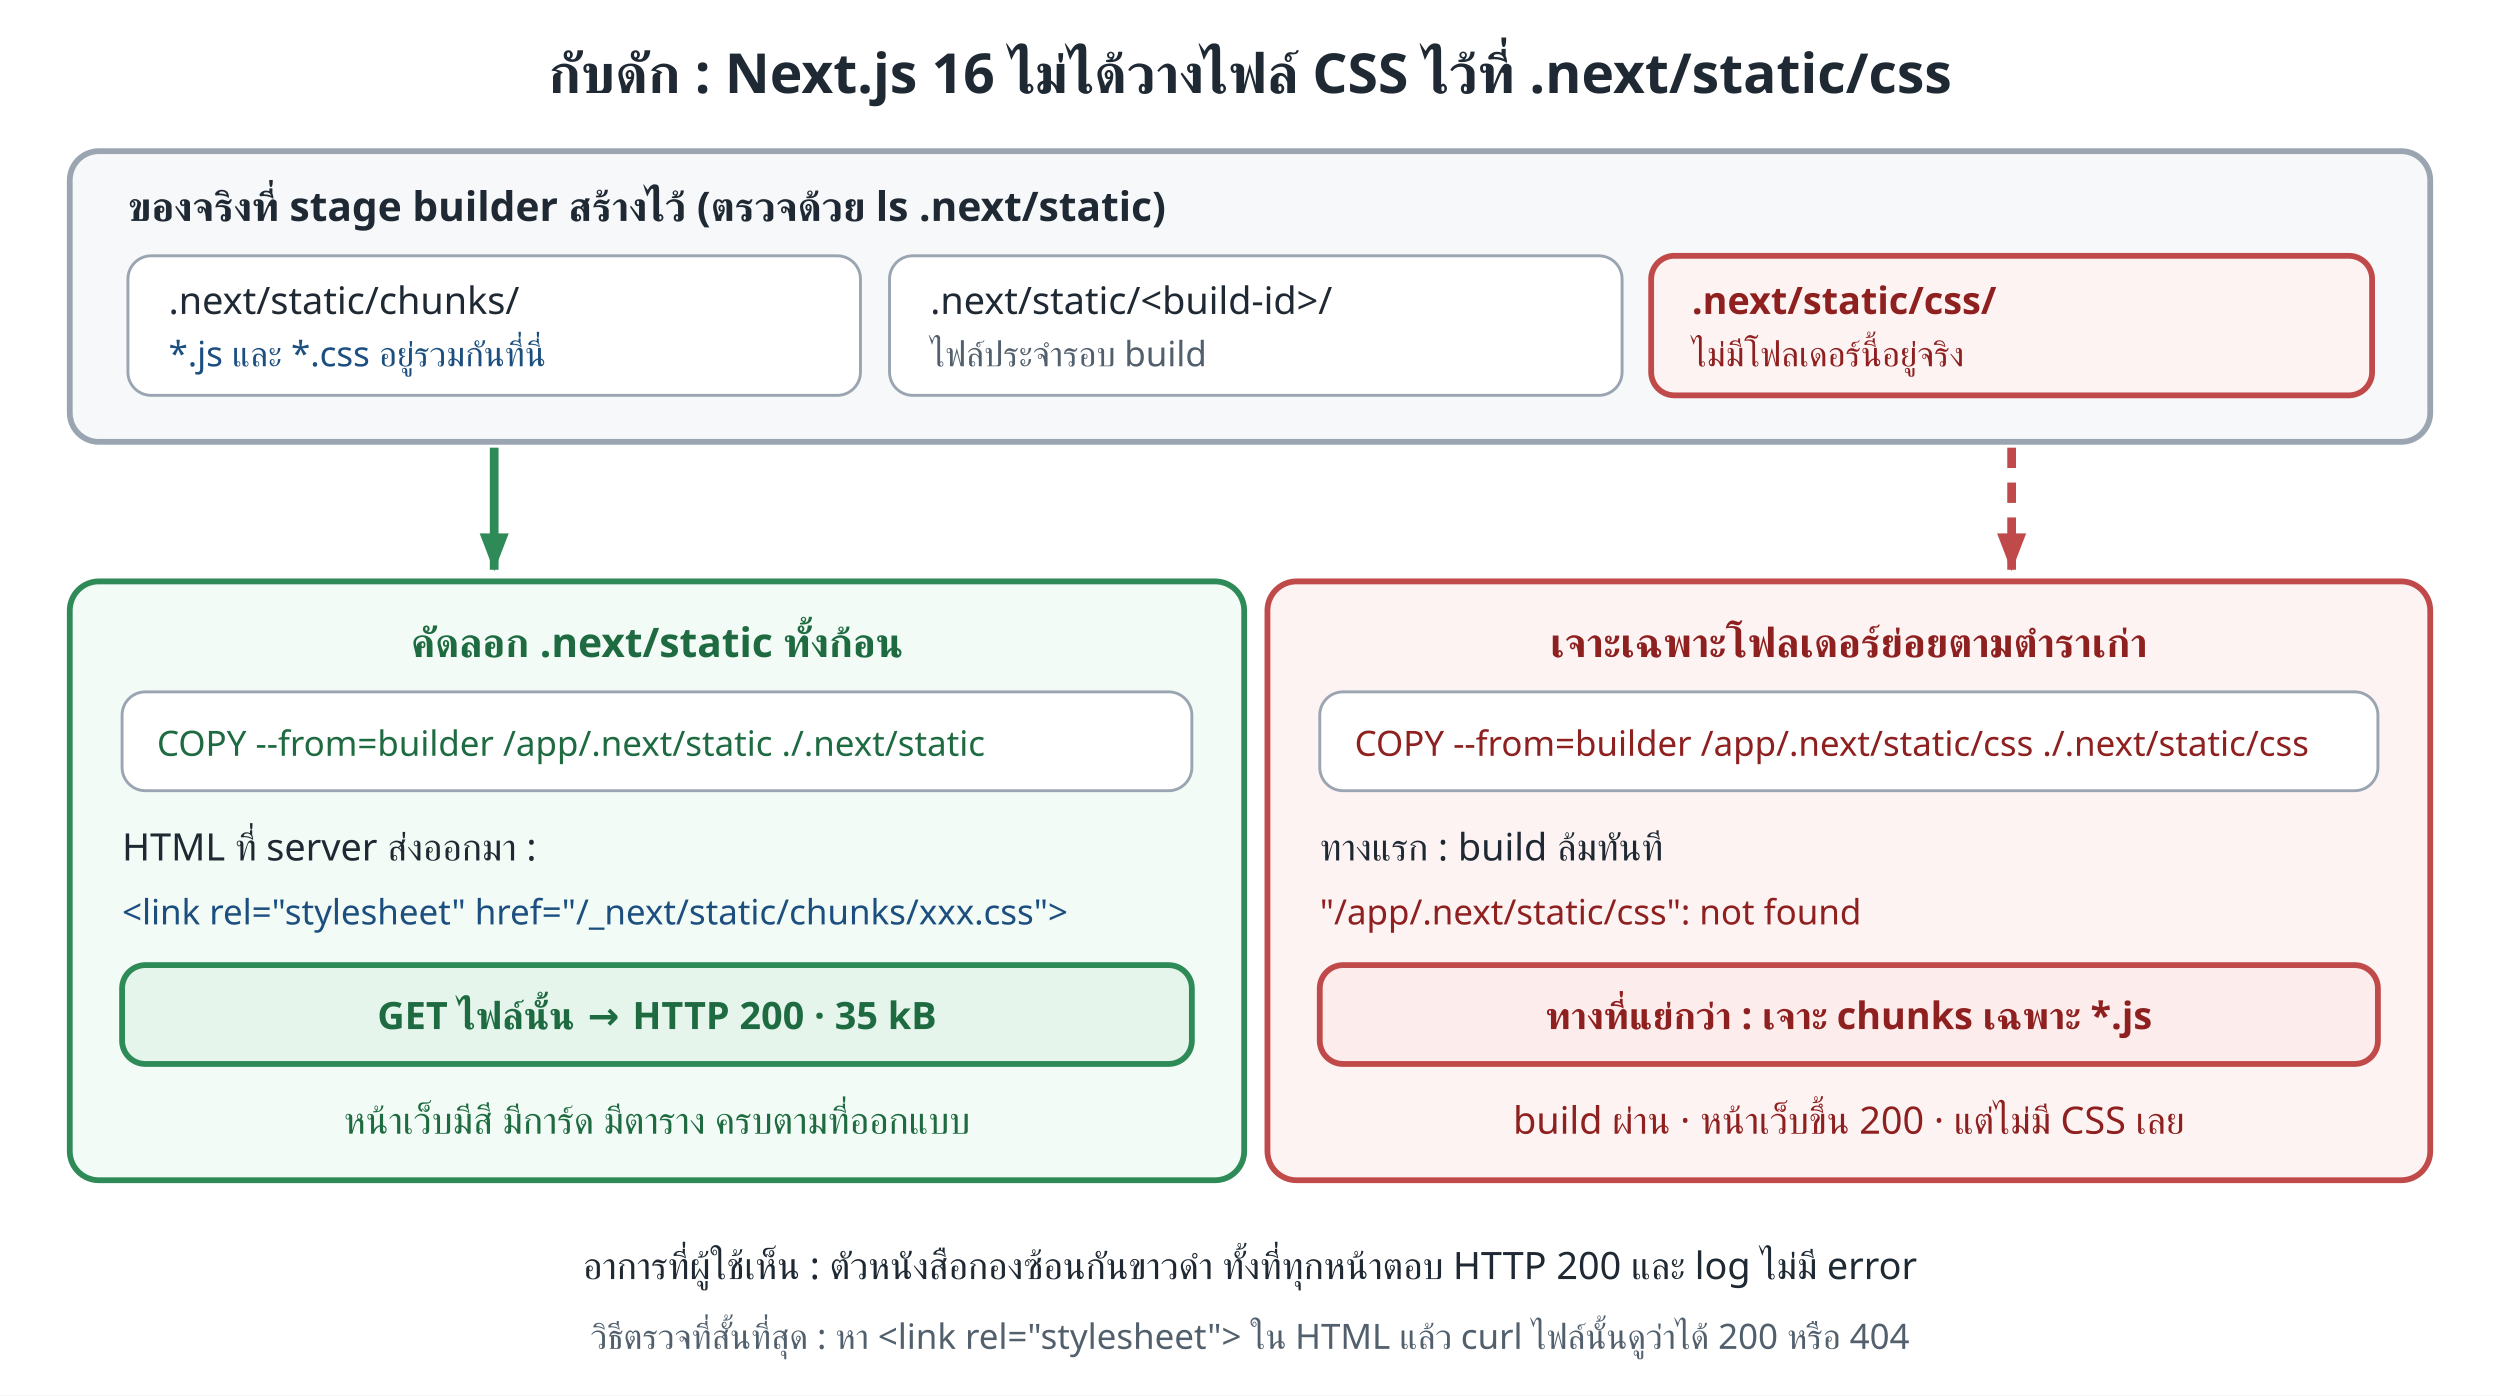
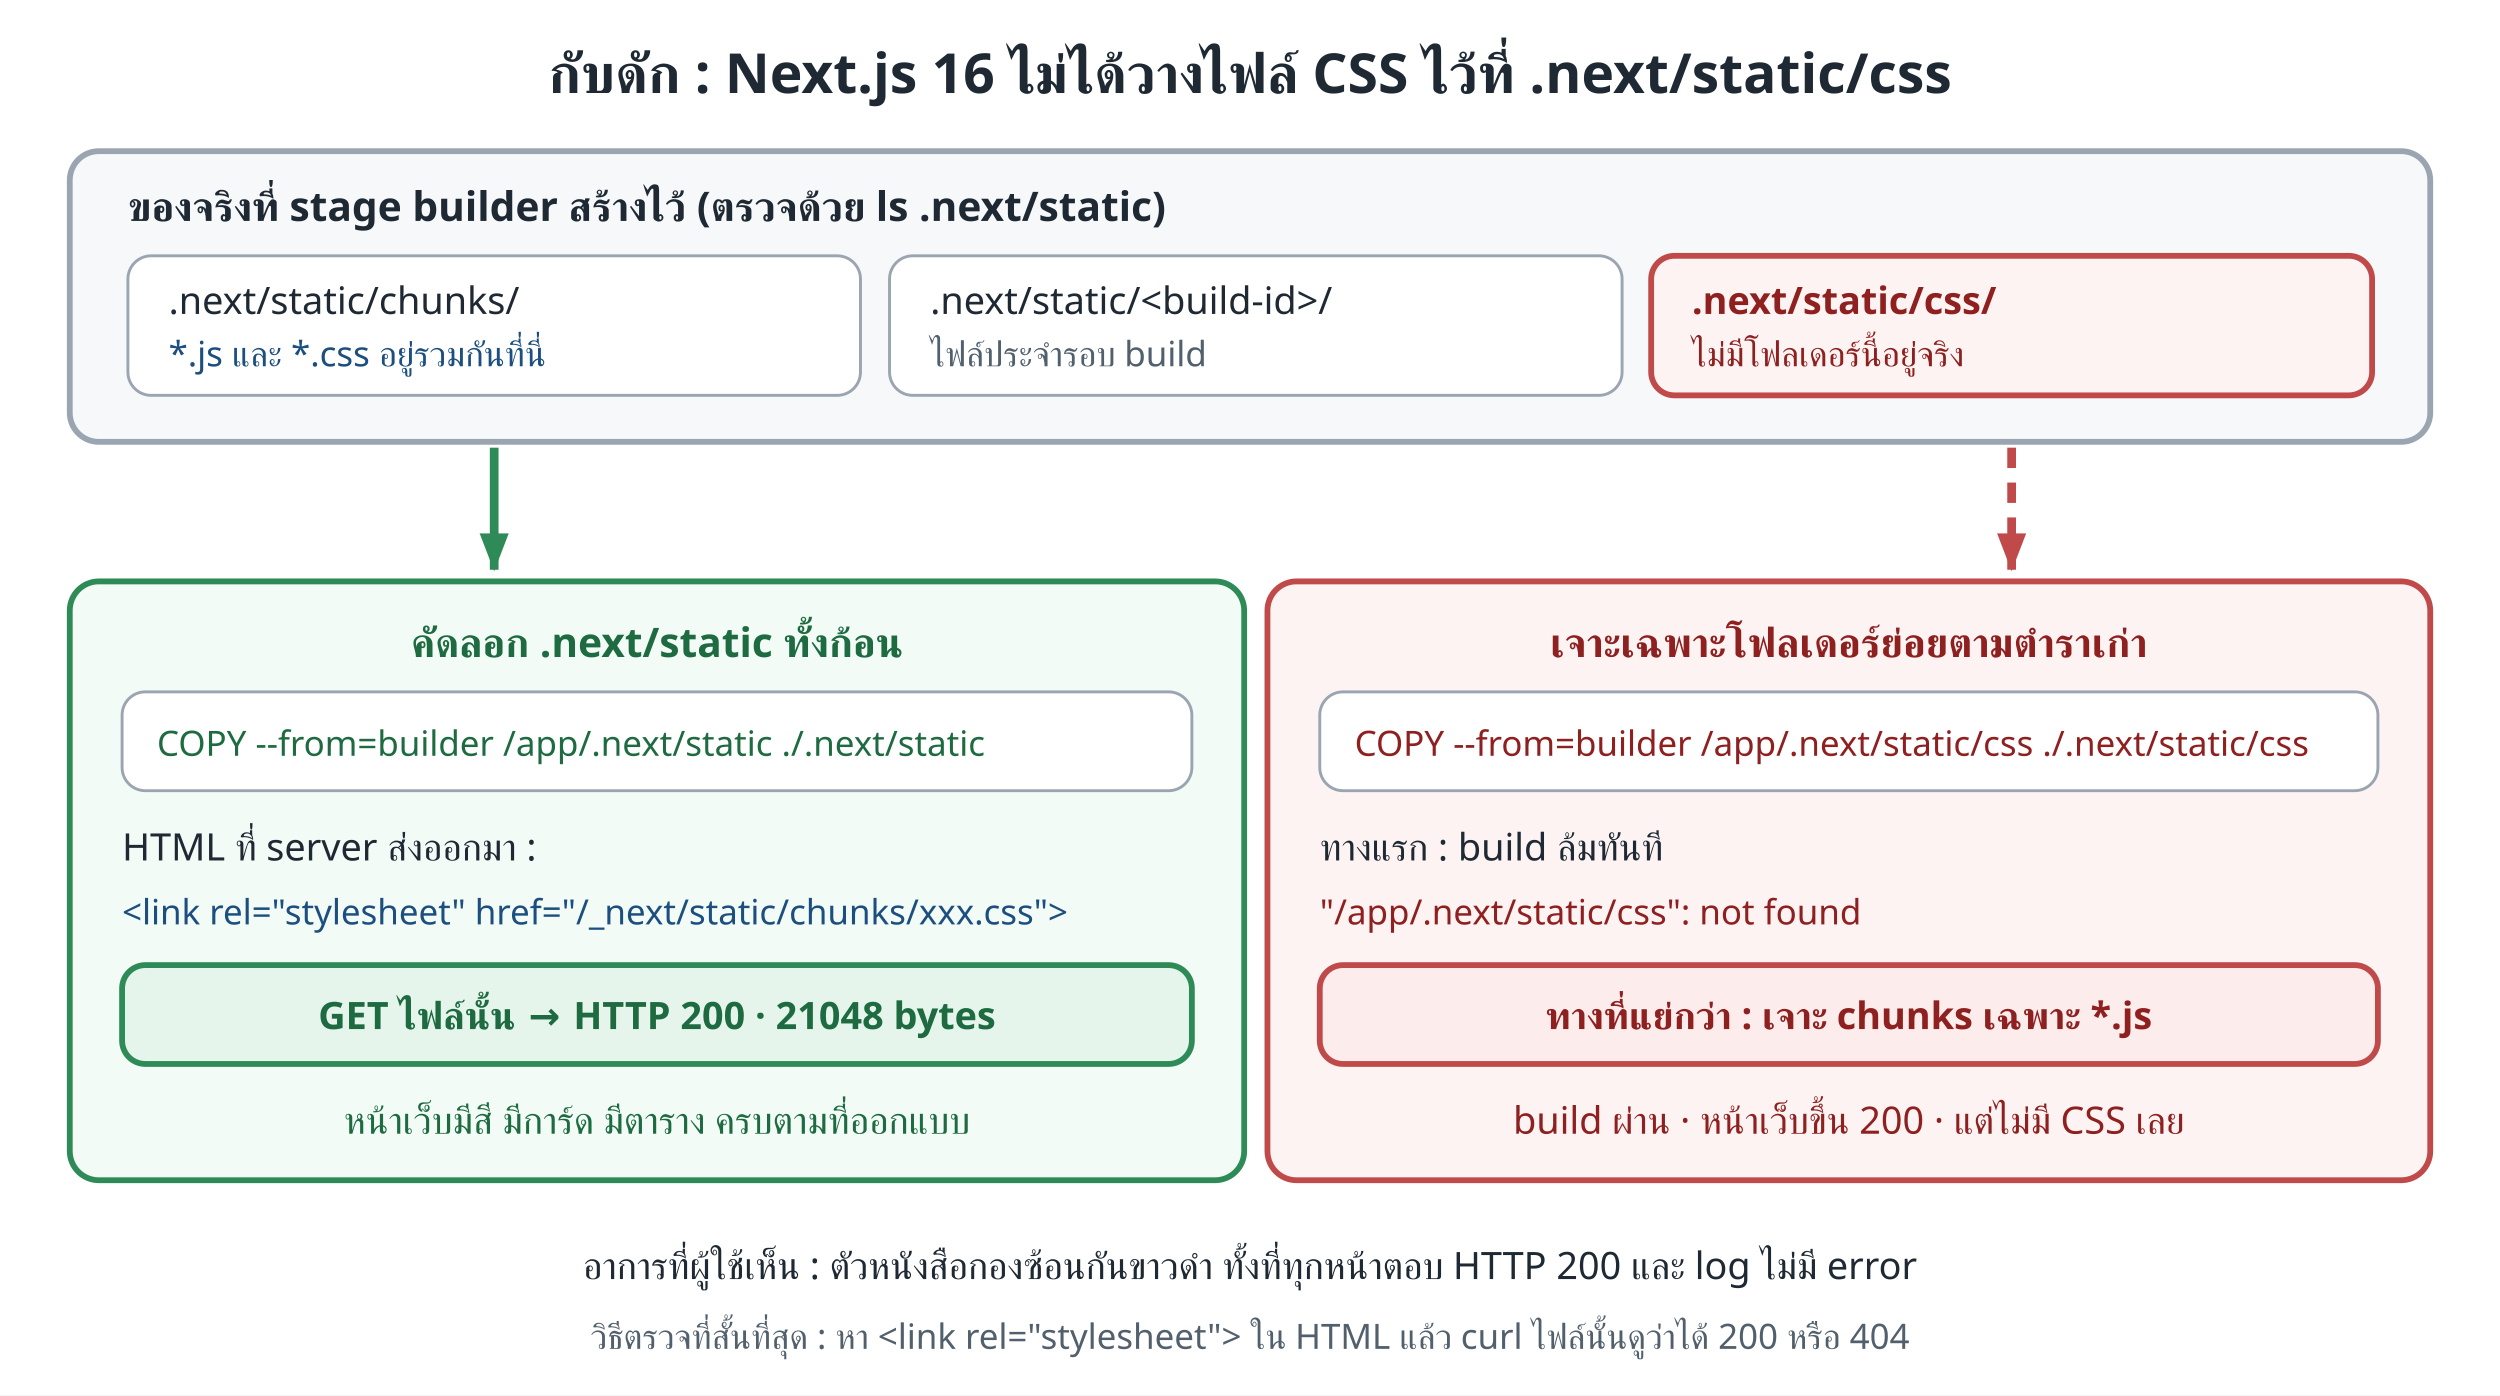
<svg xmlns="http://www.w3.org/2000/svg" viewBox="0 0 860 480" width="860" height="480" font-family="sans-serif">
  <rect x="0" y="0" width="860" height="480" fill="#ffffff" />
  <defs>
    <marker id="arOk" markerUnits="userSpaceOnUse" markerWidth="13" markerHeight="10" refX="12.5" refY="5" orient="auto">
      <path d="M 0 0 L 13 5 L 0 10 z" fill="#2e8b57" />
    </marker>
    <marker id="arNo" markerUnits="userSpaceOnUse" markerWidth="13" markerHeight="10" refX="12.5" refY="5" orient="auto">
      <path d="M 0 0 L 13 5 L 0 10 z" fill="#c04a4a" />
    </marker>
  </defs>
  <text x="430" y="32" fill="#1f2933" font-size="19" font-weight="bold" text-anchor="middle">กับดัก : Next.js 16 ไม่ได้วางไฟล์ CSS ไว้ที่ .next/static/css</text>
  <rect x="24" y="52" width="812" height="100" rx="10" fill="#f6f8fa" stroke="#9aa5b1" stroke-width="2" />
  <text x="44" y="76" fill="#1f2933" font-size="14" font-weight="bold">ของจริงที่ stage builder สร้างไว้ (ตรวจด้วย ls .next/static)</text>
  <rect x="44" y="88" width="252" height="48" rx="8" fill="#ffffff" stroke="#9aa5b1" stroke-width="1" />
  <text x="58" y="108" fill="#1f2933" font-size="13">.next/static/chunks/</text>
  <text x="58" y="126" fill="#1c4f80" font-size="12">*.js และ *.css อยู่รวมกันที่นี่</text>
  <rect x="306" y="88" width="252" height="48" rx="8" fill="#ffffff" stroke="#9aa5b1" stroke-width="1" />
  <text x="320" y="108" fill="#1f2933" font-size="13">.next/static/&lt;build-id&gt;/</text>
  <text x="320" y="126" fill="#52606d" font-size="12">ไฟล์ประจำรอบ build</text>
  <rect x="568" y="88" width="248" height="48" rx="8" fill="#fdf3f3" stroke="#c04a4a" stroke-width="2" />
  <text x="582" y="108" fill="#8f2020" font-size="13" font-weight="bold">.next/static/css/</text>
  <text x="582" y="126" fill="#8f2020" font-size="12">ไม่มีโฟลเดอร์นี้อยู่จริง</text>
  <path d="M170 154 L170 196" stroke="#2e8b57" stroke-width="3" fill="none" marker-end="url(#arOk)" />
  <path d="M692 154 L692 196" stroke="#c04a4a" stroke-width="3" fill="none" stroke-dasharray="7 5" marker-end="url(#arNo)" />
  <rect x="24" y="200" width="404" height="206" rx="10" fill="#f2fbf5" stroke="#2e8b57" stroke-width="2" />
  <text x="226" y="226" fill="#1e6b41" font-size="14" font-weight="bold" text-anchor="middle">คัดลอก .next/static ทั้งก้อน</text>
  <rect x="42" y="238" width="368" height="34" rx="8" fill="#ffffff" stroke="#9aa5b1" stroke-width="1" />
  <text x="54" y="260" fill="#1e6b41" font-size="12">COPY --from=builder /app/.next/static ./.next/static</text>
  <text x="42" y="296" fill="#1f2933" font-size="13">HTML ที่ server ส่งออกมา :</text>
  <text x="42" y="318" fill="#1c4f80" font-size="12">&lt;link rel="stylesheet" href="/_next/static/chunks/xxx.css"&gt;</text>
  <rect x="42" y="332" width="368" height="34" rx="8" fill="#e6f5ec" stroke="#2e8b57" stroke-width="2" />
-   <text x="226" y="354" fill="#1e6b41" font-size="13" font-weight="bold" text-anchor="middle">GET ไฟล์นั้น → HTTP 200 · 35 kB</text>
+   <text x="226" y="354" fill="#1e6b41" font-size="13" font-weight="bold" text-anchor="middle">GET ไฟล์นั้น → HTTP 200 · 21048 bytes</text>
  <text x="226" y="390" fill="#1e6b41" font-size="13" text-anchor="middle">หน้าเว็บมีสี มีการ์ด มีตาราง ครบตามที่ออกแบบ</text>
  <rect x="436" y="200" width="400" height="206" rx="10" fill="#fdf3f3" stroke="#c04a4a" stroke-width="2" />
  <text x="636" y="226" fill="#8f2020" font-size="14" font-weight="bold" text-anchor="middle">เจาะเฉพาะโฟลเดอร์ย่อยตามตำราเก่า</text>
  <rect x="454" y="238" width="364" height="34" rx="8" fill="#ffffff" stroke="#9aa5b1" stroke-width="1" />
  <text x="466" y="260" fill="#8f2020" font-size="12">COPY --from=builder /app/.next/static/css ./.next/static/css</text>
  <text x="454" y="296" fill="#1f2933" font-size="13">ทางแรก : build ล้มทันที</text>
  <text x="454" y="318" fill="#8f2020" font-size="12">"/app/.next/static/css": not found</text>
  <rect x="454" y="332" width="364" height="34" rx="8" fill="#fdecec" stroke="#c04a4a" stroke-width="2" />
  <text x="636" y="354" fill="#8f2020" font-size="13" font-weight="bold" text-anchor="middle">ทางที่แย่กว่า : เจาะ chunks เฉพาะ *.js</text>
  <text x="636" y="390" fill="#8f2020" font-size="13" text-anchor="middle">build ผ่าน · หน้าเว็บขึ้น 200 · แต่ไม่มี CSS เลย</text>
  <text x="430" y="440" fill="#1f2933" font-size="13" text-anchor="middle">อาการที่ผู้ใช้เห็น : ตัวหนังสือกองซ้อนกันขาวดำ ทั้งที่ทุกหน้าตอบ HTTP 200 และ log ไม่มี error</text>
  <text x="430" y="464" fill="#52606d" font-size="12" text-anchor="middle">วิธีตรวจที่สั้นที่สุด : หา &lt;link rel="stylesheet"&gt; ใน HTML แล้ว curl ไฟล์นั้นดูว่าได้ 200 หรือ 404</text>
</svg>
